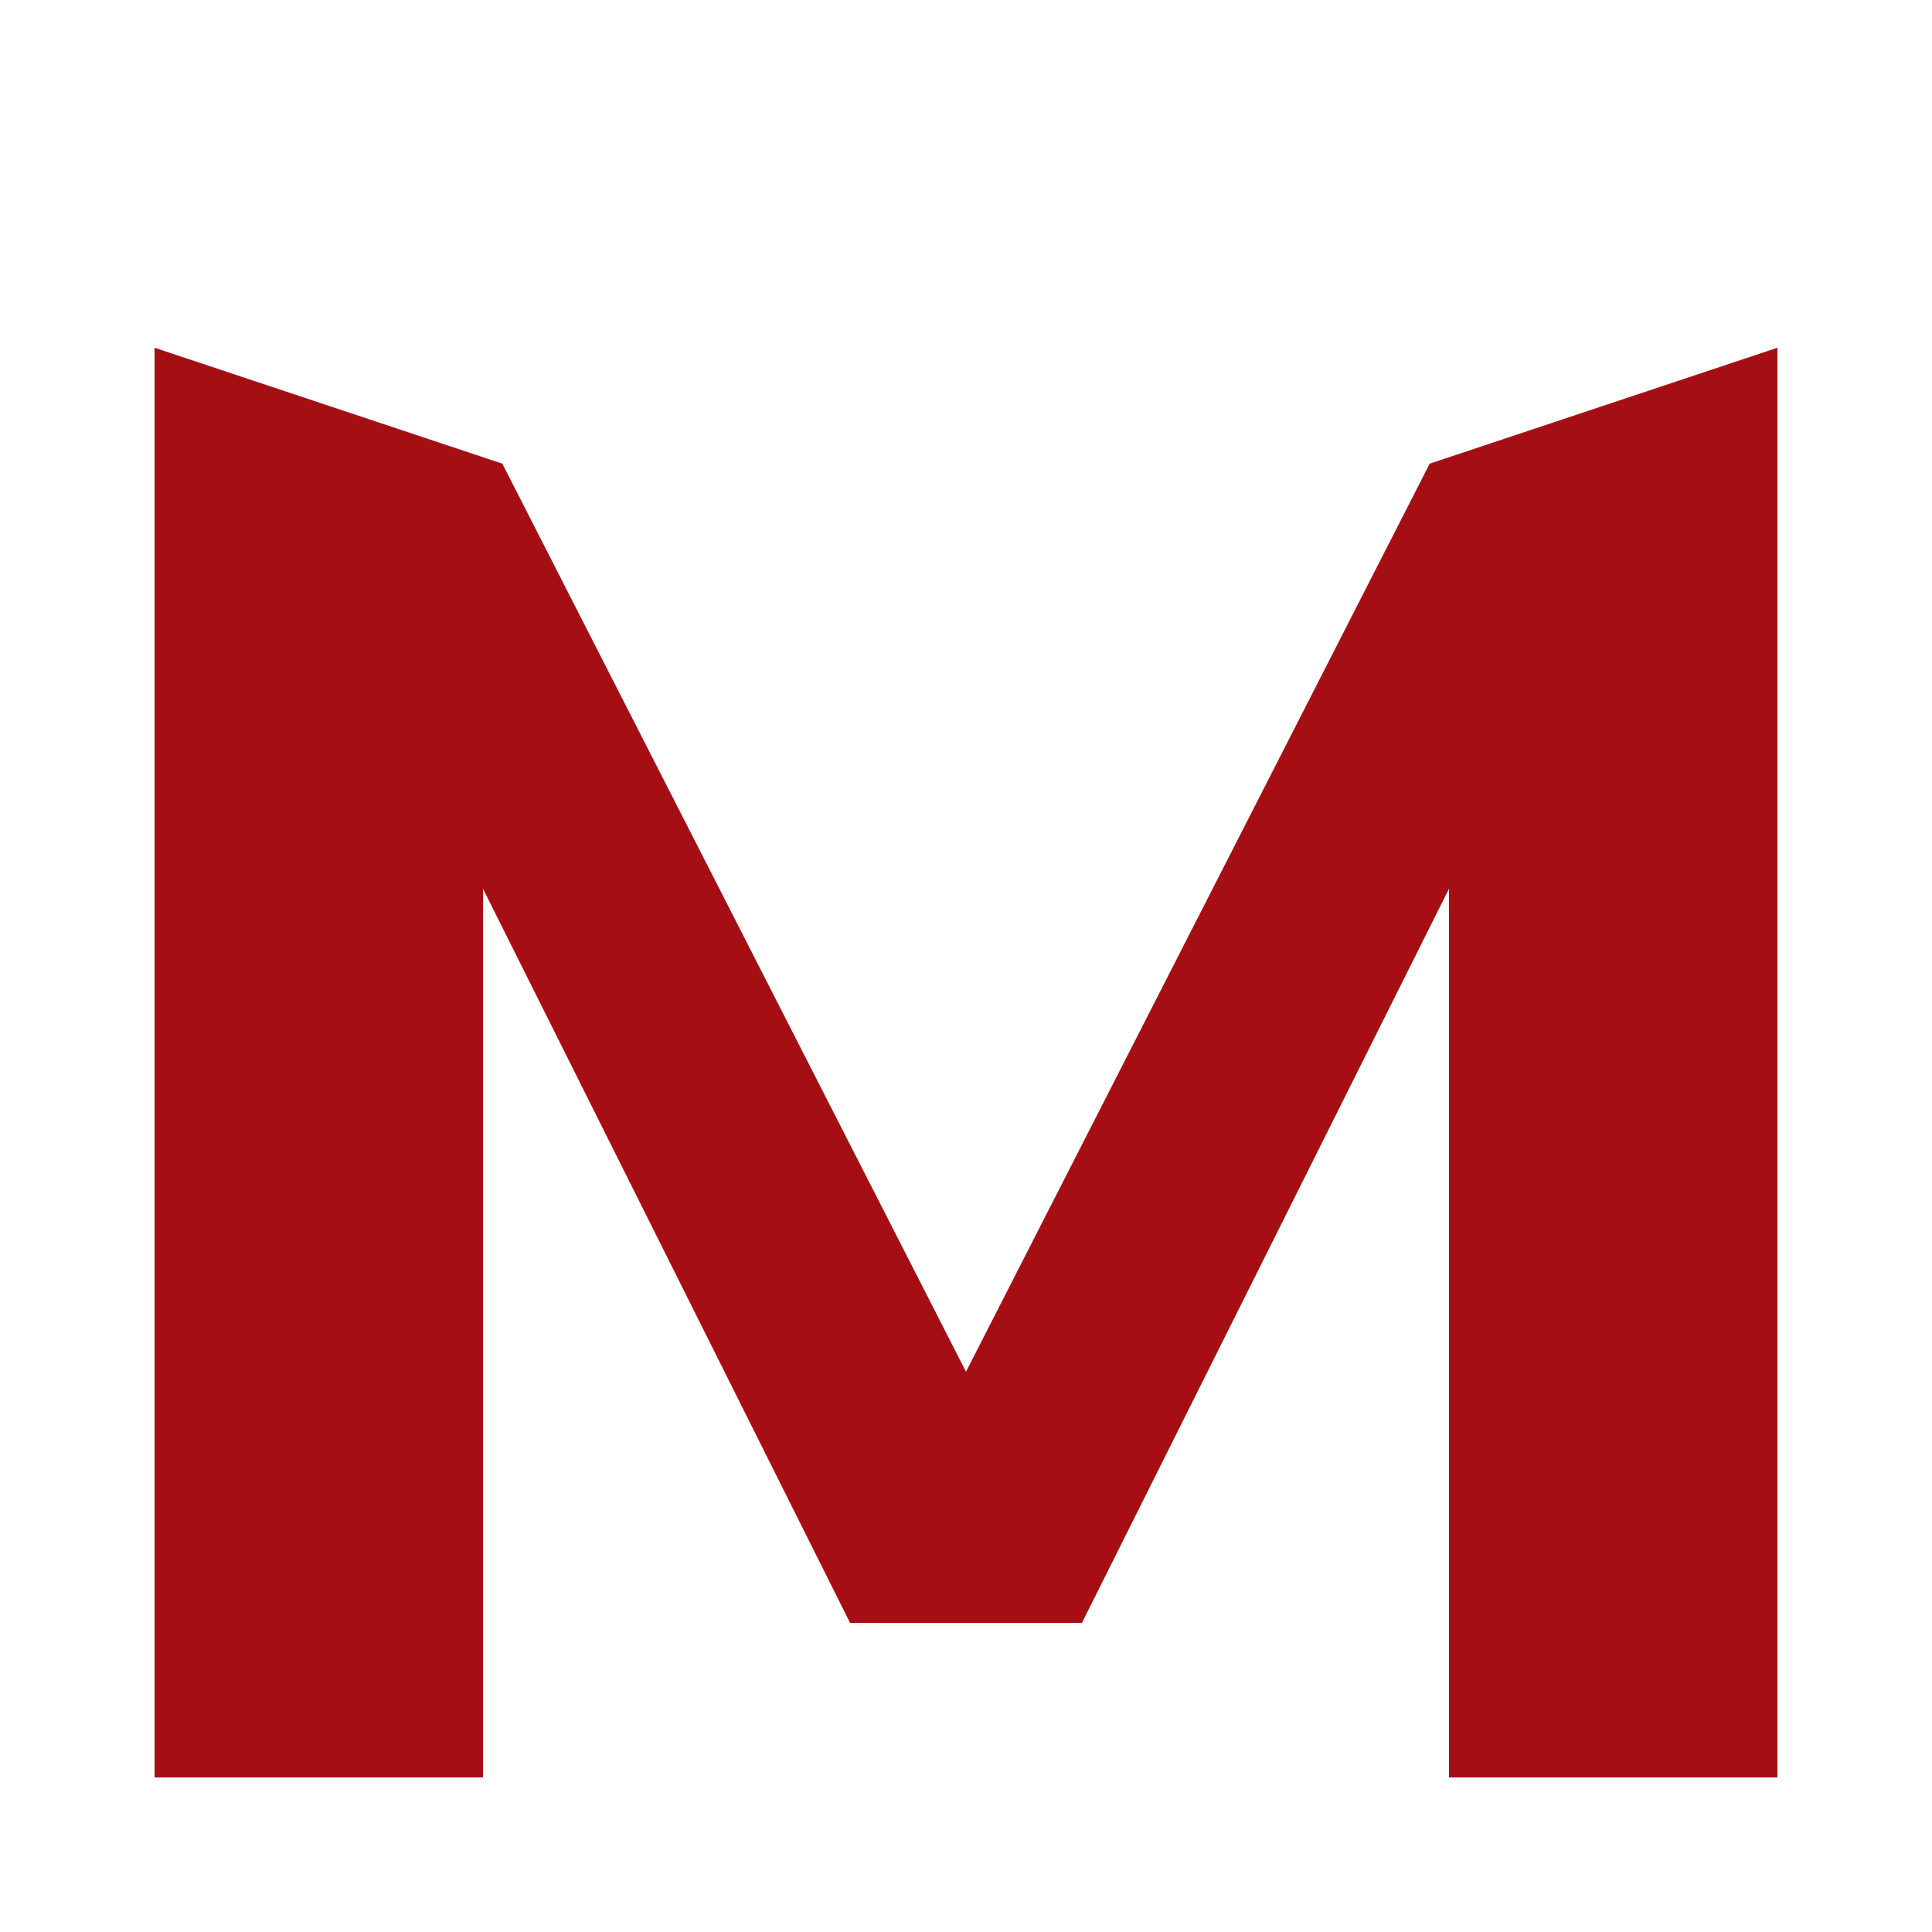
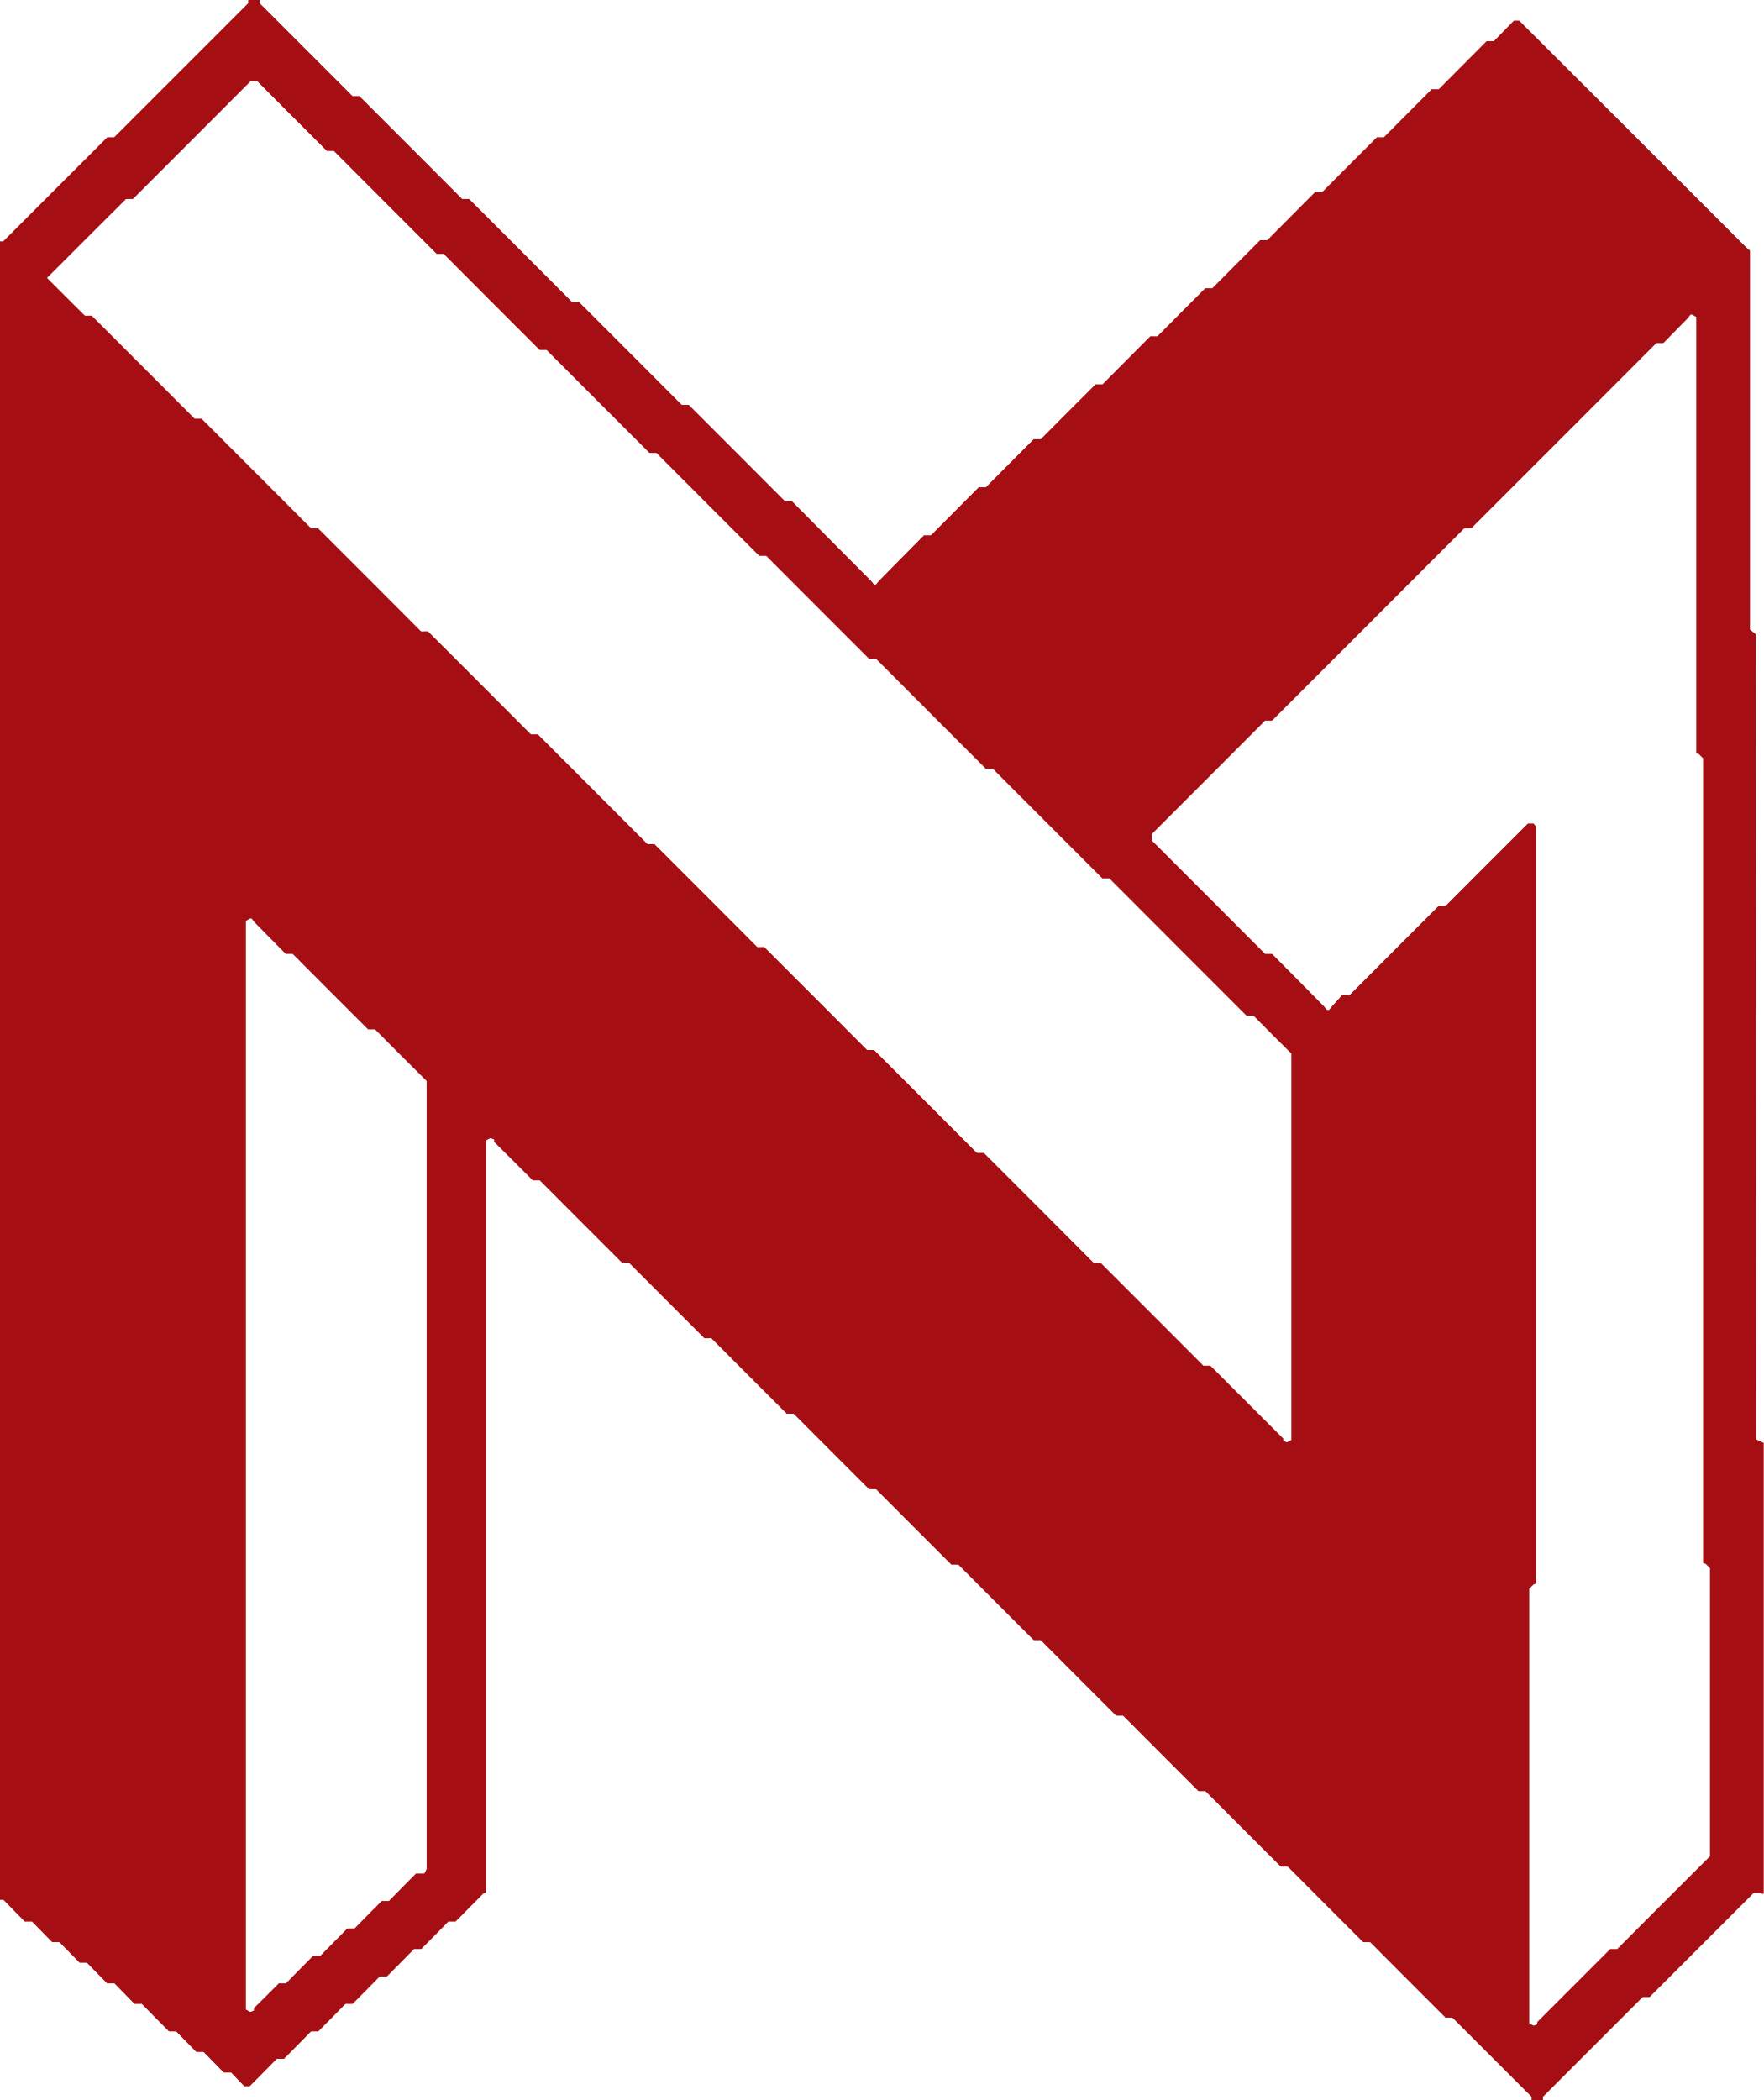
- <svg xmlns="http://www.w3.org/2000/svg" viewBox="0 0 100 100" role="img" aria-label="میلیونر">
-   <path fill="#a50f14" d="M8 92 V18 l18 6 L50 71 L74 24 l18 -6 V92 H75 V46 L56 84 H44 L25 46 V92 Z" />
+ <svg xmlns="http://www.w3.org/2000/svg" viewBox="0 0 1542 1836" role="img" aria-label="میلیونر">
+   <g transform="translate(0,1836) scale(0.1,-0.1)" fill="#a50f14">
+     <path d="M2170 18346 l0 -14 -586 -586 -586 -586 -30 0 -30 0 -455 -455 -455 -455 -14 0 -14 0 0 -7250 0 -7250 15 0 15 0 93 -95 93 -95 32 0 32 0 88 -90 88 -90 32 0 32 0 88 -90 88 -90 32 0 32 0 88 -90 88 -90 32 0 32 0 88 -90 88 -90 32 0 32 0 118 -120 119 -120 32 0 31 0 88 -90 88 -90 32 0 32 0 88 -90 88 -90 33 0 32 0 57 -60 58 -60 23 0 24 0 119 120 118 120 32 0 31 0 119 120 118 120 32 0 31 0 119 120 118 120 32 0 31 0 119 120 118 120 32 0 31 0 119 120 118 120 32 0 31 0 119 120 118 120 31 0 32 0 123 124 123 124 10 3 11 4 0 3287 0 3287 19 11 20 10 15 -6 16 -6 0 -10 0 -11 169 -168 169 -169 30 0 31 0 359 -360 360 -360 30 0 31 0 329 -330 330 -330 30 0 31 0 329 -330 330 -330 30 0 31 0 329 -330 330 -330 30 0 31 0 329 -330 330 -330 30 0 31 0 329 -330 330 -330 30 0 31 0 329 -330 330 -330 30 0 31 0 329 -330 330 -330 30 0 31 0 329 -330 330 -330 30 0 31 0 329 -330 330 -330 30 0 31 0 329 -330 330 -330 30 0 30 0 346 -346 346 -346 0 -14 0 -14 50 0 50 0 0 14 0 14 436 436 436 436 30 0 30 0 456 456 456 456 43 -5 43 -5 0 1972 0 1971 -33 15 -32 15 -2 3520 -3 3520 -25 21 -25 20 0 1657 0 1656 -15 13 -16 13 -993 993 -994 992 -23 0 -23 0 -88 -90 -88 -90 -31 0 -32 0 -209 -210 -209 -210 -31 0 -31 0 -209 -210 -209 -210 -31 0 -30 0 -240 -240 -239 -240 -31 0 -31 0 -209 -210 -209 -210 -31 0 -31 0 -209 -210 -209 -210 -31 0 -31 0 -209 -210 -209 -210 -31 0 -31 0 -209 -210 -209 -210 -31 0 -30 0 -240 -240 -239 -240 -31 0 -31 0 -209 -210 -209 -210 -31 0 -31 0 -209 -210 -209 -210 -30 0 -31 0 -197 -199 -196 -199 -13 -16 -13 -16 -9 0 -9 0 -13 16 -13 16 -347 349 -346 349 -30 0 -31 0 -419 420 -420 420 -30 0 -31 0 -449 450 -450 450 -30 0 -31 0 -449 450 -450 450 -30 0 -31 0 -449 450 -450 450 -30 0 -30 0 -406 406 -406 406 0 14 0 14 -50 0 -50 0 0 -14z m383 -1001 l305 -305 30 0 31 0 449 -450 450 -450 30 0 31 0 419 -420 420 -420 30 0 31 0 449 -450 450 -450 30 0 31 0 449 -450 450 -450 30 0 31 0 449 -450 450 -450 30 0 31 0 479 -480 480 -480 30 0 31 0 479 -480 480 -480 30 0 31 0 599 -600 600 -600 30 0 31 0 165 -166 166 -165 0 -1689 0 -1690 -19 -10 -20 -10 -15 6 -16 6 0 10 0 10 -319 319 -319 319 -31 0 -30 0 -449 450 -450 450 -30 0 -31 0 -479 480 -480 480 -30 0 -31 0 -449 450 -450 450 -30 0 -31 0 -449 450 -450 450 -30 0 -31 0 -449 450 -450 450 -30 0 -31 0 -479 480 -480 480 -30 0 -31 0 -449 450 -450 450 -30 0 -31 0 -449 450 -450 450 -30 0 -31 0 -479 480 -480 480 -30 0 -31 0 -449 450 -450 450 -30 0 -30 0 -166 165 -165 165 345 345 346 345 30 0 30 0 515 515 514 515 29 0 29 0 304 -305z m12258 -1745 l19 -11 0 -1907 0 -1907 11 -4 11 -3 19 -19 19 -19 0 -3517 0 -3518 11 -4 12 -4 18 -18 19 -19 0 -1259 0 -1260 -406 -405 -405 -406 -31 0 -30 0 -319 -319 -319 -319 0 -10 0 -10 -16 -6 -15 -6 -20 10 -19 11 0 1899 0 1900 19 19 19 18 11 4 11 4 0 3309 0 3309 -11 13 -11 14 -25 0 -25 0 -360 -360 -359 -360 -31 0 -30 0 -390 -390 -389 -390 -33 0 -32 0 -44 -49 -45 -49 -13 -16 -13 -16 -9 0 -9 0 -13 16 -13 16 -226 229 -227 229 -30 0 -31 0 -495 496 -496 496 0 28 0 28 496 496 495 496 31 0 30 0 840 840 839 840 31 0 30 0 810 810 809 810 31 0 30 0 107 109 106 108 13 17 13 16 5 0 5 0 20 -10z m-12599 -5286 l13 -17 136 -138 137 -139 30 0 31 0 329 -330 330 -330 30 0 31 0 225 -226 226 -225 0 -3445 0 -3445 -10 -20 -11 -19 -36 0 -36 0 -119 -120 -118 -120 -32 0 -31 0 -119 -120 -118 -120 -32 0 -31 0 -119 -120 -118 -120 -32 0 -31 0 -119 -120 -118 -120 -31 0 -31 0 -109 -109 -109 -108 0 -11 0 -10 -16 -6 -15 -6 -20 10 -19 11 0 4759 0 4759 18 10 17 10 7 1 7 0 13 -16z" />
+   </g>
</svg>
